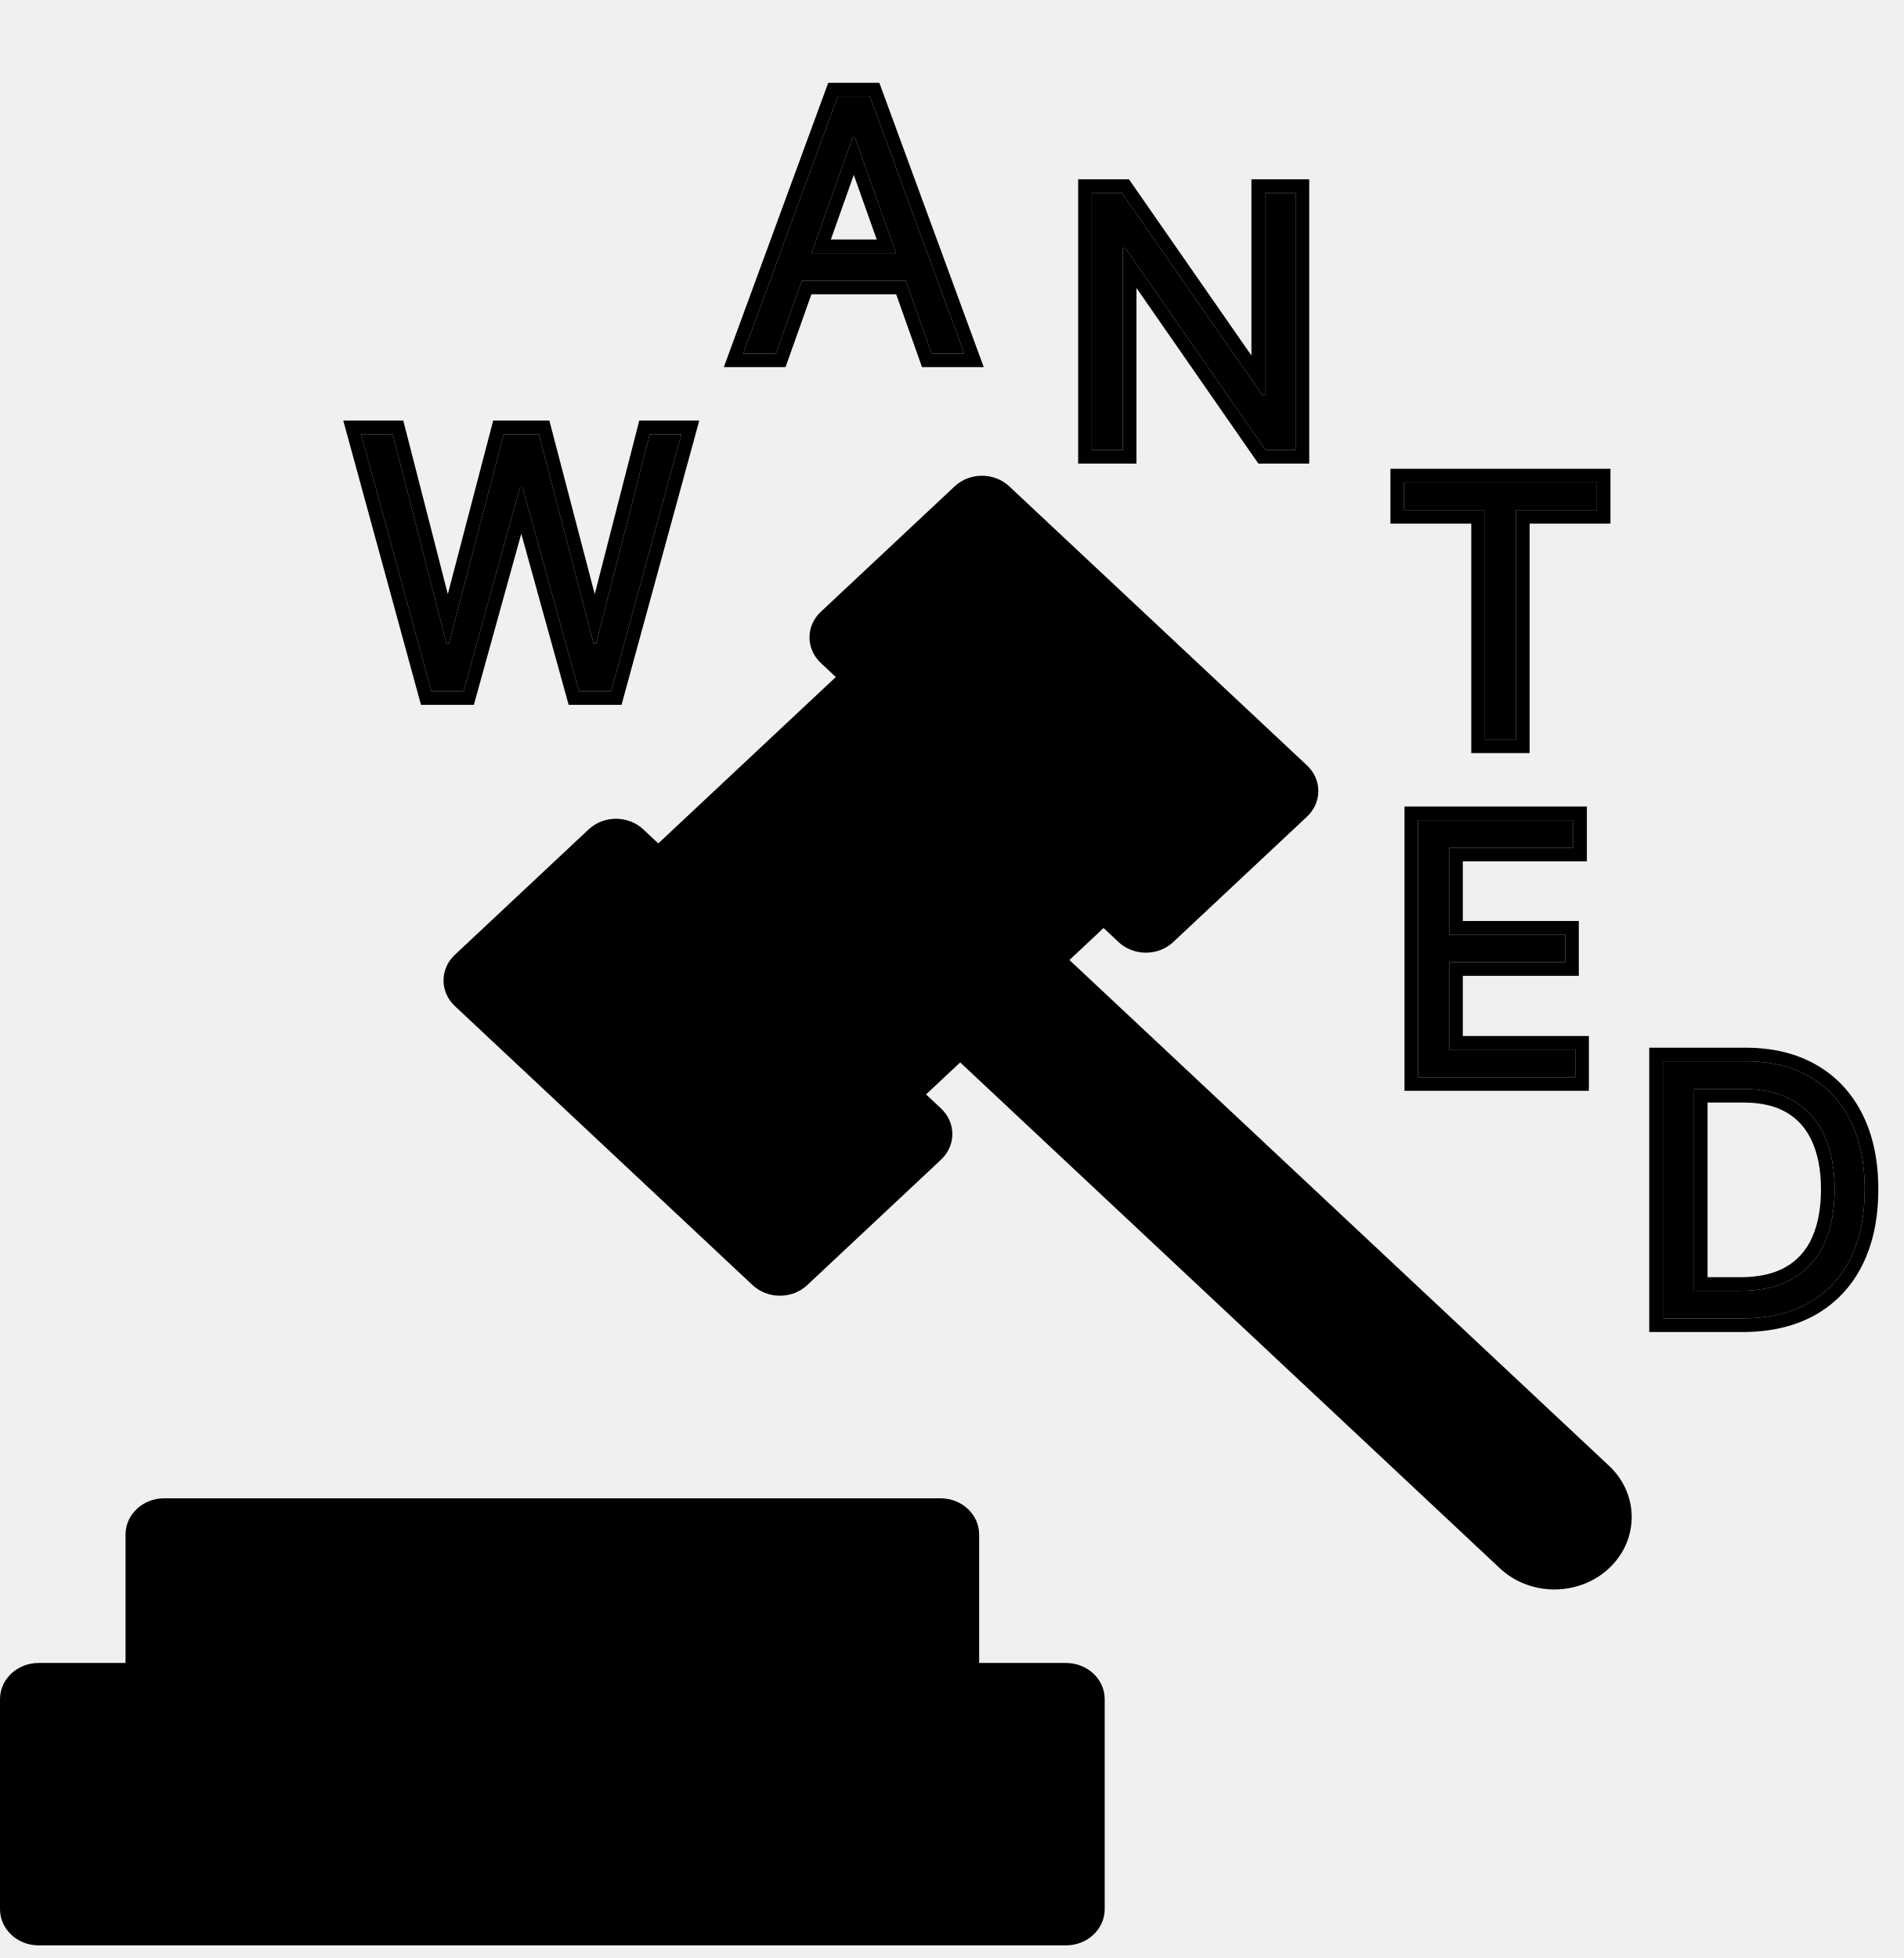
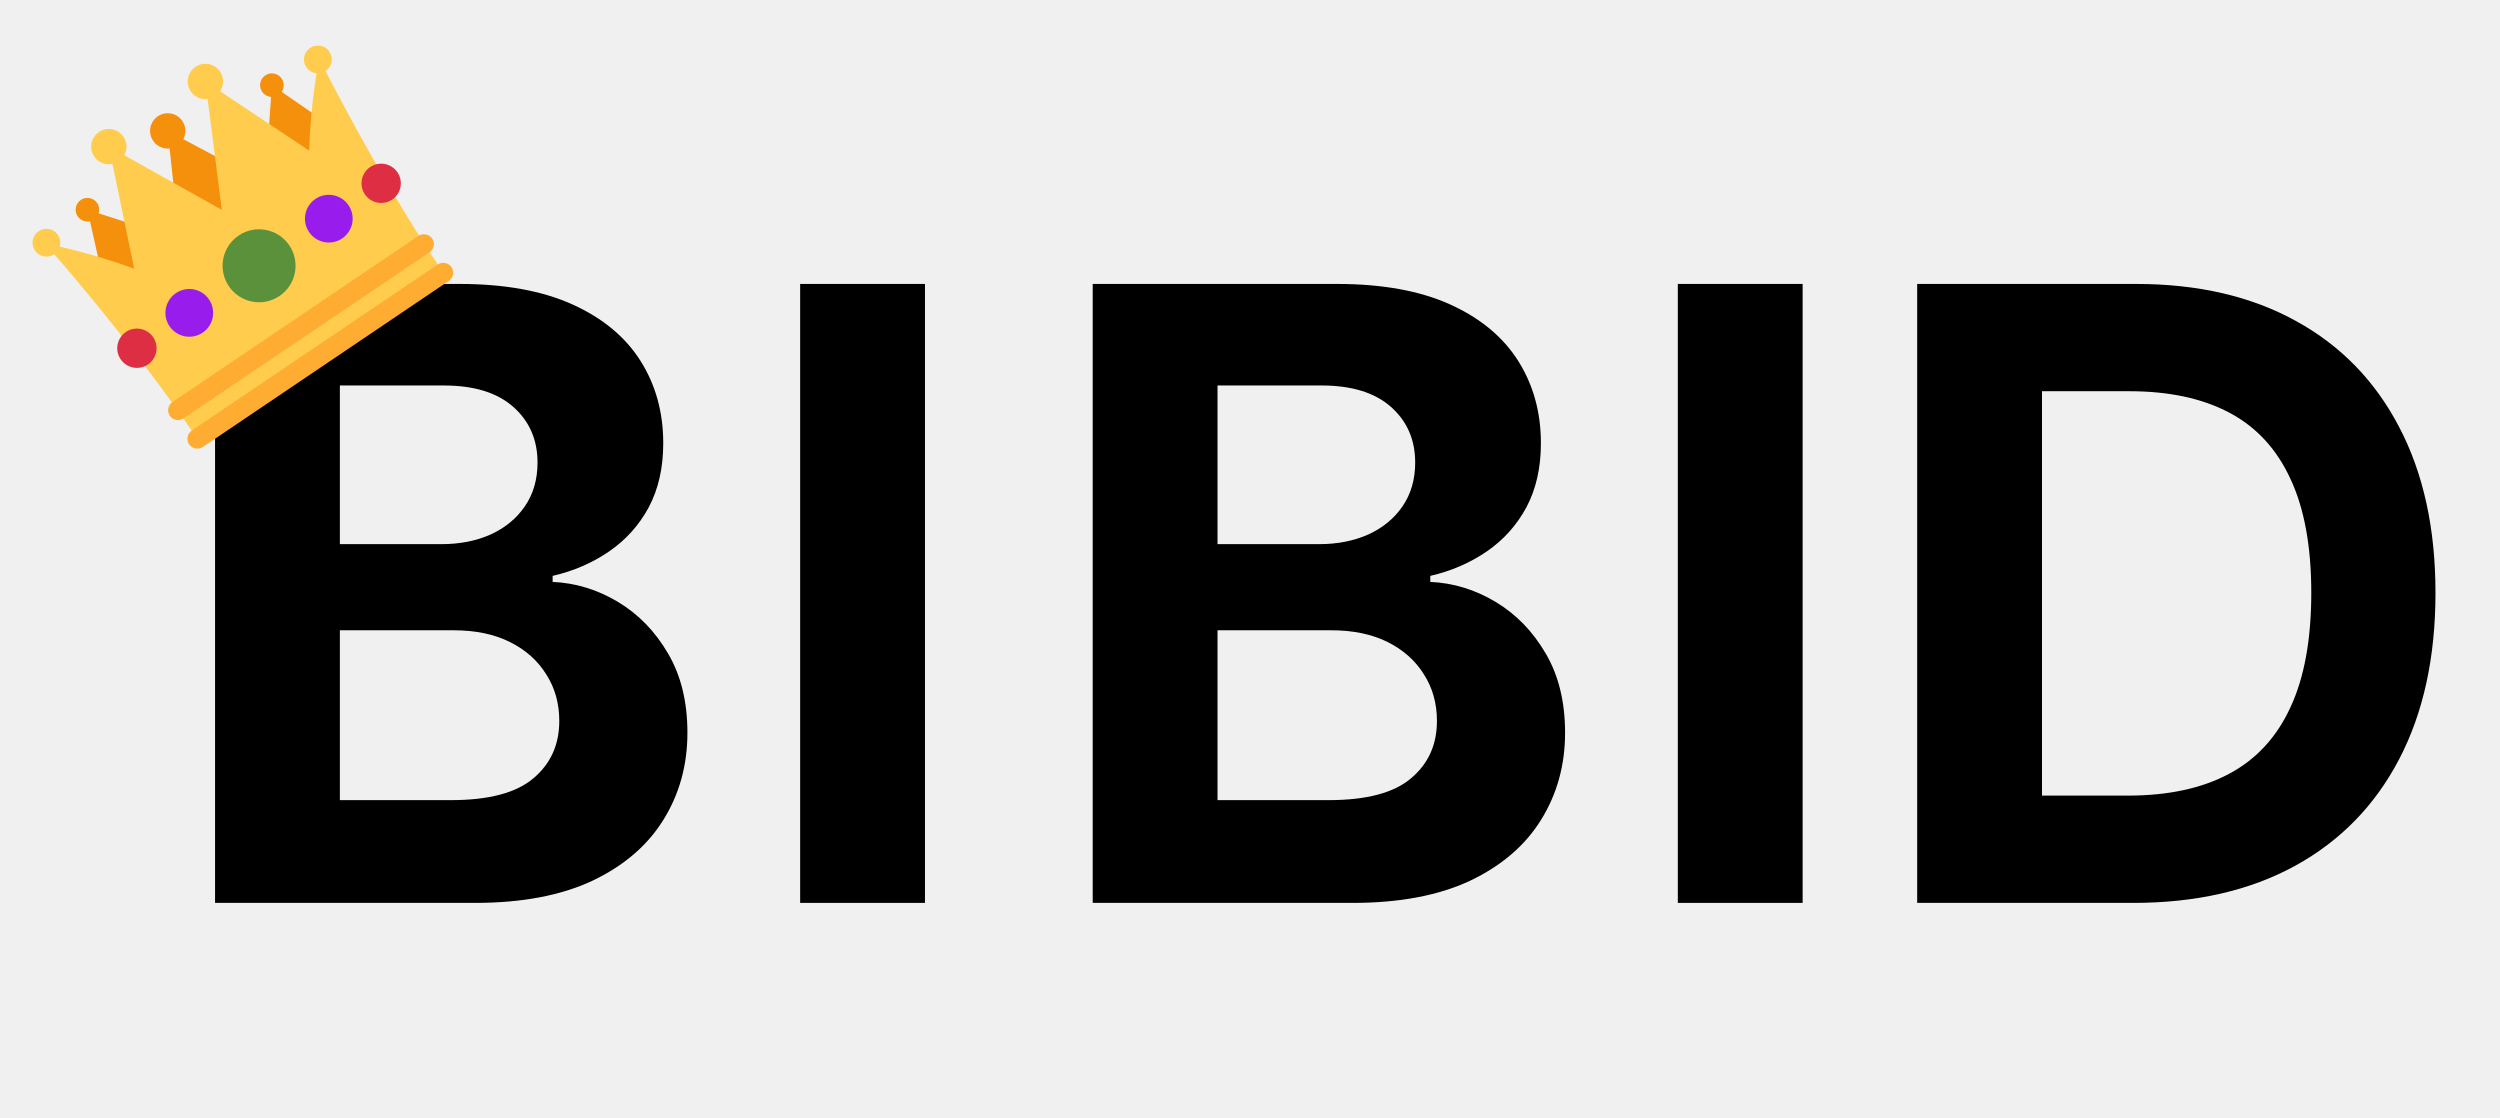
- <svg xmlns="http://www.w3.org/2000/svg" width="70" height="72" viewBox="0 0 70 72" fill="none">
-   <mask id="path-1-outside-1_242_198" maskUnits="userSpaceOnUse" x="12" y="15.419" width="14" height="11" fill="black">
-     <rect fill="white" x="12" y="15.419" width="14" height="11" />
-     <path d="M15.862 25.419L13.277 15.964H14.44L16.416 23.664H16.509L18.521 15.964H19.814L21.827 23.664H21.919L23.895 15.964H25.058L22.473 25.419H21.291L19.204 17.885H19.131L17.044 25.419H15.862Z" />
-   </mask>
-   <path d="M15.862 25.419L13.277 15.964H14.44L16.416 23.664H16.509L18.521 15.964H19.814L21.827 23.664H21.919L23.895 15.964H25.058L22.473 25.419H21.291L19.204 17.885H19.131L17.044 25.419H15.862Z" fill="black" />
-   <path d="M15.862 25.419L15.38 25.551L15.481 25.919H15.862V25.419ZM13.277 15.964V15.464H12.622L12.795 16.096L13.277 15.964ZM14.44 15.964L14.925 15.84L14.828 15.464H14.44V15.964ZM16.416 23.664L15.932 23.789L16.028 24.164H16.416V23.664ZM16.509 23.664V24.164H16.895L16.992 23.791L16.509 23.664ZM18.521 15.964V15.464H18.135L18.038 15.838L18.521 15.964ZM19.814 15.964L20.298 15.838L20.2 15.464H19.814V15.964ZM21.827 23.664L21.343 23.791L21.441 24.164H21.827V23.664ZM21.919 23.664V24.164H22.307L22.403 23.789L21.919 23.664ZM23.895 15.964V15.464H23.507L23.411 15.84L23.895 15.964ZM25.058 15.964L25.541 16.096L25.713 15.464H25.058V15.964ZM22.473 25.419V25.919H22.855L22.955 25.551L22.473 25.419ZM21.291 25.419L20.809 25.552L20.911 25.919H21.291V25.419ZM19.204 17.885L19.686 17.751L19.585 17.385H19.204V17.885ZM19.131 17.885V17.385H18.75L18.649 17.751L19.131 17.885ZM17.044 25.419V25.919H17.424L17.526 25.552L17.044 25.419ZM16.345 25.287L13.759 15.832L12.795 16.096L15.38 25.551L16.345 25.287ZM13.277 16.464H14.44V15.464H13.277V16.464ZM13.956 16.088L15.932 23.789L16.901 23.54L14.925 15.84L13.956 16.088ZM16.416 24.164H16.509V23.164H16.416V24.164ZM16.992 23.791L19.005 16.091L18.038 15.838L16.025 23.538L16.992 23.791ZM18.521 16.464H19.814V15.464H18.521V16.464ZM19.33 16.091L21.343 23.791L22.311 23.538L20.298 15.838L19.33 16.091ZM21.827 24.164H21.919V23.164H21.827V24.164ZM22.403 23.789L24.379 16.088L23.411 15.84L21.435 23.54L22.403 23.789ZM23.895 16.464H25.058V15.464H23.895V16.464ZM24.576 15.832L21.991 25.287L22.955 25.551L25.541 16.096L24.576 15.832ZM22.473 24.919H21.291V25.919H22.473V24.919ZM21.773 25.285L19.686 17.751L18.723 18.018L20.809 25.552L21.773 25.285ZM19.204 17.385H19.131V18.385H19.204V17.385ZM18.649 17.751L16.562 25.285L17.526 25.552L19.613 18.018L18.649 17.751ZM17.044 24.919H15.862V25.919H17.044V24.919Z" fill="black" mask="url(#path-1-outside-1_242_198)" />
-   <mask id="path-3-outside-2_242_198" maskUnits="userSpaceOnUse" x="26" y="3" width="11" height="11" fill="black">
-     <rect fill="white" x="26" y="3" width="11" height="11" />
-     <path d="M28.533 13H27.332L30.804 3.545H31.986L35.457 13H34.257L31.432 5.041H31.358L28.533 13ZM28.976 9.307H33.814V10.322H28.976V9.307Z" />
-   </mask>
-   <path d="M28.533 13H27.332L30.804 3.545H31.986L35.457 13H34.257L31.432 5.041H31.358L28.533 13ZM28.976 9.307H33.814V10.322H28.976V9.307Z" fill="black" />
-   <path d="M28.533 13V13.5H28.886L29.004 13.167L28.533 13ZM27.332 13L26.863 12.828L26.616 13.5H27.332V13ZM30.804 3.545V3.045H30.455L30.335 3.373L30.804 3.545ZM31.986 3.545L32.455 3.373L32.335 3.045H31.986V3.545ZM35.457 13V13.5H36.174L35.927 12.828L35.457 13ZM34.257 13L33.786 13.167L33.904 13.5H34.257V13ZM31.432 5.041L31.903 4.874L31.785 4.541H31.432V5.041ZM31.358 5.041V4.541H31.005L30.887 4.874L31.358 5.041ZM28.976 9.307V8.807H28.476V9.307H28.976ZM33.814 9.307H34.314V8.807H33.814V9.307ZM33.814 10.322V10.822H34.314V10.322H33.814ZM28.976 10.322H28.476V10.822H28.976V10.322ZM28.533 12.5H27.332V13.5H28.533V12.5ZM27.802 13.172L31.273 3.718L30.335 3.373L26.863 12.828L27.802 13.172ZM30.804 4.045H31.986V3.045H30.804V4.045ZM31.516 3.718L34.988 13.172L35.927 12.828L32.455 3.373L31.516 3.718ZM35.457 12.5H34.257V13.5H35.457V12.5ZM34.728 12.833L31.903 4.874L30.961 5.208L33.786 13.167L34.728 12.833ZM31.432 4.541H31.358V5.541H31.432V4.541ZM30.887 4.874L28.061 12.833L29.004 13.167L31.829 5.208L30.887 4.874ZM28.976 9.807H33.814V8.807H28.976V9.807ZM33.314 9.307V10.322H34.314V9.307H33.314ZM33.814 9.822H28.976V10.822H33.814V9.822ZM29.476 10.322V9.307H28.476V10.322H29.476Z" fill="black" mask="url(#path-3-outside-2_242_198)" />
-   <mask id="path-5-outside-3_242_198" maskUnits="userSpaceOnUse" x="39" y="6.548" width="10" height="11" fill="black">
-     <rect fill="white" x="39" y="6.548" width="10" height="11" />
-     <path d="M47.642 7.094V16.548H46.534L41.382 9.125H41.29V16.548H40.145V7.094H41.253L46.423 14.535H46.516V7.094H47.642Z" />
-   </mask>
-   <path d="M47.642 7.094V16.548H46.534L41.382 9.125H41.29V16.548H40.145V7.094H41.253L46.423 14.535H46.516V7.094H47.642Z" fill="black" />
-   <path d="M47.642 7.094H48.142V6.594H47.642V7.094ZM47.642 16.548V17.048H48.142V16.548H47.642ZM46.534 16.548L46.123 16.833L46.273 17.048H46.534V16.548ZM41.382 9.125L41.793 8.84L41.644 8.625H41.382V9.125ZM41.29 9.125V8.625H40.79V9.125H41.29ZM41.29 16.548V17.048H41.79V16.548H41.29ZM40.145 16.548H39.645V17.048H40.145V16.548ZM40.145 7.094V6.594H39.645V7.094H40.145ZM41.253 7.094L41.663 6.808L41.514 6.594H41.253V7.094ZM46.423 14.535L46.013 14.821L46.162 15.035H46.423V14.535ZM46.516 14.535V15.035H47.016V14.535H46.516ZM46.516 7.094V6.594H46.016V7.094H46.516ZM47.142 7.094V16.548H48.142V7.094H47.142ZM47.642 16.048H46.534V17.048H47.642V16.048ZM46.945 16.263L41.793 8.84L40.971 9.41L46.123 16.833L46.945 16.263ZM41.382 8.625H41.29V9.625H41.382V8.625ZM40.79 9.125V16.548H41.79V9.125H40.79ZM41.29 16.048H40.145V17.048H41.29V16.048ZM40.645 16.548V7.094H39.645V16.548H40.645ZM40.145 7.594H41.253V6.594H40.145V7.594ZM40.842 7.379L46.013 14.821L46.834 14.25L41.663 6.808L40.842 7.379ZM46.423 15.035H46.516V14.035H46.423V15.035ZM47.016 14.535V7.094H46.016V14.535H47.016ZM46.516 7.594H47.642V6.594H46.516V7.594Z" fill="black" mask="url(#path-5-outside-3_242_198)" />
-   <mask id="path-7-outside-4_242_198" maskUnits="userSpaceOnUse" x="51" y="17.193" width="9" height="11" fill="black">
-     <rect fill="white" x="51" y="17.193" width="9" height="11" />
-     <path d="M51.628 18.754V17.738H58.719V18.754H55.746V27.193H54.601V18.754H51.628Z" />
-   </mask>
-   <path d="M51.628 18.754V17.738H58.719V18.754H55.746V27.193H54.601V18.754H51.628Z" fill="black" />
-   <path d="M51.628 18.754H51.128V19.254H51.628V18.754ZM51.628 17.738V17.238H51.128V17.738H51.628ZM58.719 17.738H59.219V17.238H58.719V17.738ZM58.719 18.754V19.254H59.219V18.754H58.719ZM55.746 18.754V18.254H55.246V18.754H55.746ZM55.746 27.193V27.693H56.246V27.193H55.746ZM54.601 27.193H54.101V27.693H54.601V27.193ZM54.601 18.754H55.101V18.254H54.601V18.754ZM52.128 18.754V17.738H51.128V18.754H52.128ZM51.628 18.238H58.719V17.238H51.628V18.238ZM58.219 17.738V18.754H59.219V17.738H58.219ZM58.719 18.254H55.746V19.254H58.719V18.254ZM55.246 18.754V27.193H56.246V18.754H55.246ZM55.746 26.693H54.601V27.693H55.746V26.693ZM55.101 27.193V18.754H54.101V27.193H55.101ZM54.601 18.254H51.628V19.254H54.601V18.254Z" fill="black" mask="url(#path-7-outside-4_242_198)" />
-   <mask id="path-9-outside-5_242_198" maskUnits="userSpaceOnUse" x="51" y="29.611" width="8" height="11" fill="black">
-     <rect fill="white" x="51" y="29.611" width="8" height="11" />
-     <path d="M52.145 39.611V30.157H57.851V31.172H53.29V34.367H57.555V35.383H53.29V38.596H57.925V39.611H52.145Z" />
-   </mask>
-   <path d="M52.145 39.611V30.157H57.851V31.172H53.29V34.367H57.555V35.383H53.29V38.596H57.925V39.611H52.145Z" fill="black" />
-   <path d="M52.145 39.611H51.645V40.111H52.145V39.611ZM52.145 30.157V29.657H51.645V30.157H52.145ZM57.851 30.157H58.351V29.657H57.851V30.157ZM57.851 31.172V31.672H58.351V31.172H57.851ZM53.29 31.172V30.672H52.79V31.172H53.29ZM53.29 34.367H52.79V34.867H53.29V34.367ZM57.555 34.367H58.055V33.867H57.555V34.367ZM57.555 35.383V35.883H58.055V35.383H57.555ZM53.29 35.383V34.883H52.79V35.383H53.29ZM53.29 38.596H52.79V39.096H53.29V38.596ZM57.925 38.596H58.425V38.096H57.925V38.596ZM57.925 39.611V40.111H58.425V39.611H57.925ZM52.645 39.611V30.157H51.645V39.611H52.645ZM52.145 30.657H57.851V29.657H52.145V30.657ZM57.351 30.157V31.172H58.351V30.157H57.351ZM57.851 30.672H53.29V31.672H57.851V30.672ZM52.79 31.172V34.367H53.79V31.172H52.79ZM53.29 34.867H57.555V33.867H53.29V34.867ZM57.055 34.367V35.383H58.055V34.367H57.055ZM57.555 34.883H53.29V35.883H57.555V34.883ZM52.79 35.383V38.596H53.79V35.383H52.79ZM53.29 39.096H57.925V38.096H53.29V39.096ZM57.425 38.596V39.611H58.425V38.596H57.425ZM57.925 39.111H52.145V40.111H57.925V39.111Z" fill="black" mask="url(#path-9-outside-5_242_198)" />
-   <mask id="path-11-outside-6_242_198" maskUnits="userSpaceOnUse" x="60" y="38.482" width="10" height="11" fill="black">
-     <rect fill="white" x="60" y="38.482" width="10" height="11" />
-     <path d="M64.062 48.482H61.145V39.027H64.192C65.109 39.027 65.894 39.217 66.546 39.595C67.199 39.971 67.699 40.511 68.046 41.216C68.394 41.917 68.568 42.758 68.568 43.736C68.568 44.721 68.393 45.569 68.042 46.28C67.691 46.988 67.18 47.532 66.509 47.914C65.838 48.293 65.023 48.482 64.062 48.482ZM62.29 47.466H63.989C64.77 47.466 65.418 47.316 65.932 47.014C66.446 46.712 66.829 46.283 67.082 45.726C67.334 45.169 67.46 44.506 67.46 43.736C67.46 42.973 67.336 42.316 67.086 41.765C66.837 41.211 66.465 40.786 65.969 40.491C65.474 40.192 64.856 40.043 64.118 40.043H62.29V47.466Z" />
-   </mask>
-   <path d="M64.062 48.482H61.145V39.027H64.192C65.109 39.027 65.894 39.217 66.546 39.595C67.199 39.971 67.699 40.511 68.046 41.216C68.394 41.917 68.568 42.758 68.568 43.736C68.568 44.721 68.393 45.569 68.042 46.28C67.691 46.988 67.18 47.532 66.509 47.914C65.838 48.293 65.023 48.482 64.062 48.482ZM62.29 47.466H63.989C64.77 47.466 65.418 47.316 65.932 47.014C66.446 46.712 66.829 46.283 67.082 45.726C67.334 45.169 67.46 44.506 67.46 43.736C67.46 42.973 67.336 42.316 67.086 41.765C66.837 41.211 66.465 40.786 65.969 40.491C65.474 40.192 64.856 40.043 64.118 40.043H62.29V47.466Z" fill="black" />
-   <path d="M61.145 48.482H60.645V48.982H61.145V48.482ZM61.145 39.027V38.527H60.645V39.027H61.145ZM66.546 39.595L66.295 40.028L66.297 40.029L66.546 39.595ZM68.046 41.216L67.598 41.437L67.599 41.438L68.046 41.216ZM68.042 46.28L68.49 46.502L68.49 46.501L68.042 46.28ZM66.509 47.914L66.755 48.35L66.756 48.349L66.509 47.914ZM62.29 47.466H61.79V47.966H62.29V47.466ZM65.932 47.014L65.679 46.583L65.932 47.014ZM67.086 41.765L66.63 41.97L66.631 41.971L67.086 41.765ZM65.969 40.491L65.711 40.919L65.713 40.92L65.969 40.491ZM62.29 40.043V39.543H61.79V40.043H62.29ZM64.062 47.982H61.145V48.982H64.062V47.982ZM61.645 48.482V39.027H60.645V48.482H61.645ZM61.145 39.527H64.192V38.527H61.145V39.527ZM64.192 39.527C65.04 39.527 65.734 39.702 66.295 40.028L66.797 39.163C66.053 38.731 65.178 38.527 64.192 38.527V39.527ZM66.297 40.029C66.859 40.352 67.292 40.817 67.598 41.437L68.495 40.994C68.105 40.205 67.538 39.589 66.796 39.162L66.297 40.029ZM67.599 41.438C67.905 42.055 68.068 42.816 68.068 43.736H69.068C69.068 42.699 68.884 41.779 68.495 40.994L67.599 41.438ZM68.068 43.736C68.068 44.663 67.903 45.431 67.594 46.059L68.49 46.501C68.882 45.707 69.068 44.78 69.068 43.736H68.068ZM67.594 46.058C67.286 46.679 66.844 47.148 66.262 47.48L66.756 48.349C67.516 47.917 68.096 47.297 68.49 46.502L67.594 46.058ZM66.263 47.479C65.684 47.806 64.958 47.982 64.062 47.982V48.982C65.088 48.982 65.993 48.78 66.755 48.35L66.263 47.479ZM62.29 47.966H63.989V46.966H62.29V47.966ZM63.989 47.966C64.832 47.966 65.574 47.804 66.185 47.445L65.679 46.583C65.262 46.827 64.708 46.966 63.989 46.966V47.966ZM66.185 47.445C66.791 47.09 67.243 46.581 67.537 45.932L66.626 45.52C66.415 45.985 66.102 46.335 65.679 46.583L66.185 47.445ZM67.537 45.932C67.825 45.296 67.96 44.559 67.96 43.736H66.96C66.96 44.452 66.843 45.042 66.626 45.52L67.537 45.932ZM67.96 43.736C67.96 42.92 67.827 42.189 67.542 41.559L66.631 41.971C66.844 42.443 66.96 43.026 66.96 43.736H67.96ZM67.542 41.56C67.253 40.918 66.814 40.412 66.225 40.061L65.713 40.92C66.116 41.16 66.421 41.504 66.63 41.97L67.542 41.56ZM66.227 40.062C65.635 39.706 64.923 39.543 64.118 39.543V40.543C64.79 40.543 65.312 40.679 65.711 40.919L66.227 40.062ZM64.118 39.543H62.29V40.543H64.118V39.543ZM61.79 40.043V47.466H62.79V40.043H61.79Z" fill="black" mask="url(#path-11-outside-6_242_198)" />
-   <path d="M39.2 61.151H36.005V56.428C36.005 55.692 35.369 55.096 34.585 55.096H6.036C5.252 55.096 4.616 55.692 4.616 56.428V61.151H1.42C0.636 61.151 0 61.747 0 62.482V70.204C0 70.939 0.636 71.535 1.42 71.535H39.2C39.985 71.535 40.621 70.939 40.621 70.204V62.482C40.621 61.747 39.985 61.151 39.2 61.151Z" fill="black" />
-   <path d="M59.168 53.902L39.325 35.302L40.58 34.125L41.131 34.642C41.686 35.162 42.586 35.162 43.14 34.642L48.061 30.029C48.615 29.51 48.616 28.667 48.061 28.147L37.112 17.884C36.558 17.364 35.658 17.364 35.104 17.884L30.183 22.497C29.628 23.016 29.628 23.859 30.183 24.379L30.734 24.896L24.206 31.015L23.655 30.498C23.1 29.978 22.201 29.978 21.646 30.498L16.725 35.111C16.17 35.631 16.17 36.474 16.725 36.994L27.674 47.257C28.229 47.776 29.128 47.776 29.682 47.257L34.603 42.644C35.158 42.124 35.158 41.281 34.603 40.761L34.052 40.244L35.307 39.067L55.151 57.668C56.26 58.708 58.058 58.708 59.168 57.668C60.277 56.628 60.277 54.942 59.168 53.902Z" fill="black" />
+ <svg xmlns="http://www.w3.org/2000/svg" width="94" height="42" viewBox="0 0 94 42" fill="none">
+   <path d="M8.086 33.949V10.676H17.268C18.972 10.676 20.393 10.934 21.529 11.449C22.665 11.964 23.518 12.672 24.086 13.574C24.654 14.475 24.938 15.505 24.938 16.665C24.938 17.589 24.756 18.392 24.393 19.074C24.029 19.748 23.533 20.301 22.904 20.733C22.275 21.165 21.567 21.471 20.779 21.653V21.88C21.643 21.918 22.461 22.168 23.233 22.63C24.006 23.093 24.635 23.74 25.12 24.574C25.605 25.399 25.847 26.392 25.847 27.551C25.847 28.771 25.544 29.865 24.938 30.835C24.34 31.797 23.449 32.559 22.268 33.119C21.086 33.672 19.616 33.949 17.858 33.949H8.086ZM12.779 30.085H16.961C18.378 30.085 19.408 29.812 20.052 29.267C20.703 28.721 21.029 28.002 21.029 27.108C21.029 26.449 20.866 25.865 20.54 25.358C20.222 24.843 19.768 24.437 19.177 24.142C18.586 23.846 17.881 23.699 17.063 23.699H12.779V30.085ZM12.779 20.46H16.597C17.287 20.46 17.904 20.339 18.449 20.096C18.995 19.846 19.423 19.494 19.733 19.04C20.052 18.577 20.211 18.028 20.211 17.392C20.211 16.536 19.908 15.839 19.302 15.301C18.696 14.763 17.824 14.494 16.688 14.494H12.779V20.46Z" fill="black" />
+   <path d="M34.779 10.676V33.949H30.086V10.676H34.779Z" fill="black" />
+   <path d="M41.086 33.949V10.676H50.268C51.972 10.676 53.393 10.934 54.529 11.449C55.665 11.964 56.518 12.672 57.086 13.574C57.654 14.475 57.938 15.505 57.938 16.665C57.938 17.589 57.756 18.392 57.393 19.074C57.029 19.748 56.533 20.301 55.904 20.733C55.275 21.165 54.567 21.471 53.779 21.653V21.88C54.643 21.918 55.461 22.168 56.233 22.63C57.006 23.093 57.635 23.74 58.12 24.574C58.605 25.399 58.847 26.392 58.847 27.551C58.847 28.771 58.544 29.865 57.938 30.835C57.34 31.797 56.449 32.559 55.268 33.119C54.086 33.672 52.616 33.949 50.858 33.949H41.086ZM45.779 30.085H49.961C51.377 30.085 52.408 29.812 53.052 29.267C53.703 28.721 54.029 28.002 54.029 27.108C54.029 26.449 53.866 25.865 53.54 25.358C53.222 24.843 52.768 24.437 52.177 24.142C51.586 23.846 50.881 23.699 50.063 23.699H45.779V30.085ZM45.779 20.46H49.597C50.287 20.46 50.904 20.339 51.449 20.096C51.995 19.846 52.423 19.494 52.733 19.04C53.052 18.577 53.211 18.028 53.211 17.392C53.211 16.536 52.908 15.839 52.302 15.301C51.696 14.763 50.824 14.494 49.688 14.494H45.779V20.46Z" fill="black" />
+   <path d="M67.779 10.676V33.949H63.086V10.676H67.779Z" fill="black" />
+   <path d="M80.211 33.949H72.086V10.676H80.313C82.646 10.676 84.654 11.142 86.336 12.074C88.018 12.998 89.309 14.327 90.211 16.062C91.12 17.797 91.574 19.873 91.574 22.29C91.574 24.714 91.12 26.797 90.211 28.54C89.302 30.282 87.999 31.619 86.302 32.551C84.605 33.483 82.574 33.949 80.211 33.949ZM76.779 29.915H80.006C81.521 29.915 82.79 29.642 83.813 29.096C84.836 28.551 85.605 27.718 86.12 26.596C86.643 25.475 86.904 24.04 86.904 22.29C86.904 20.547 86.643 19.119 86.12 18.005C85.605 16.884 84.84 16.055 83.824 15.517C82.809 14.979 81.555 14.71 80.063 14.71H76.779V29.915Z" fill="black" />
+   <path d="M7.55 9.262L3.288 7.885L4.113 11.582L7.55 9.262Z" fill="#F4900C" />
+   <path d="M6.307 4.921L6.863 10.106L10.909 7.375L6.307 4.921Z" fill="#F4900C" />
+   <path d="M9.908 7.67L10.224 3.202L13.345 5.35L9.908 7.67Z" fill="#F4900C" />
+   <path d="M11.626 5.665L7.723 3.063L8.339 7.884L8.337 7.886L8.334 7.887L4.093 5.513L5.047 10.106C3.174 9.415 1.694 9.162 1.694 9.162C1.694 9.162 4.869 12.721 7.419 16.498L16.668 10.254C14.118 6.477 12.003 2.202 12.003 2.202C12.003 2.202 11.685 3.669 11.626 5.665Z" fill="#FFCC4D" />
+   <path d="M10.509 11.13C11.136 10.706 11.302 9.853 10.878 9.226C10.454 8.598 9.601 8.432 8.973 8.856C8.345 9.28 8.18 10.133 8.604 10.761C9.028 11.389 9.881 11.554 10.509 11.13Z" fill="#5C913B" />
+   <path d="M12.865 8.966C13.276 8.689 13.384 8.131 13.107 7.721C12.83 7.31 12.272 7.202 11.861 7.479C11.451 7.756 11.342 8.314 11.62 8.725C11.897 9.135 12.455 9.243 12.865 8.966Z" fill="#981CEB" />
+   <path d="M14.746 7.505C15.084 7.277 15.173 6.818 14.944 6.48C14.716 6.141 14.257 6.052 13.919 6.281C13.581 6.509 13.492 6.968 13.72 7.306C13.948 7.644 14.408 7.733 14.746 7.505Z" fill="#DD2E44" />
+   <path d="M7.62 12.508C8.03 12.23 8.139 11.673 7.861 11.262C7.584 10.851 7.026 10.743 6.616 11.021C6.205 11.298 6.097 11.855 6.374 12.266C6.651 12.677 7.209 12.785 7.62 12.508Z" fill="#981CEB" />
+   <path d="M5.561 13.706C5.899 13.478 5.988 13.019 5.76 12.68C5.532 12.342 5.072 12.253 4.734 12.482C4.396 12.71 4.307 13.169 4.535 13.507C4.764 13.845 5.223 13.934 5.561 13.706Z" fill="#DD2E44" />
+   <path d="M16.875 10.562L7.627 16.806C7.545 16.861 7.445 16.881 7.348 16.863C7.251 16.844 7.166 16.788 7.11 16.706C7.055 16.624 7.035 16.524 7.054 16.427C7.072 16.33 7.129 16.244 7.211 16.189L16.459 9.945C16.541 9.89 16.641 9.87 16.738 9.888C16.835 9.907 16.92 9.964 16.976 10.046C17.031 10.127 17.051 10.228 17.032 10.324C17.014 10.421 16.957 10.507 16.875 10.562ZM16.15 9.487L6.901 15.731C6.82 15.786 6.719 15.807 6.622 15.788C6.526 15.769 6.44 15.713 6.385 15.631C6.33 15.549 6.309 15.449 6.328 15.352C6.347 15.255 6.403 15.17 6.485 15.115L15.733 8.871C15.815 8.815 15.916 8.795 16.012 8.814C16.109 8.833 16.195 8.889 16.25 8.971C16.305 9.053 16.326 9.153 16.307 9.25C16.288 9.347 16.232 9.432 16.15 9.487Z" fill="#FFAC33" />
+   <path d="M2.038 9.56C2.278 9.399 2.341 9.073 2.179 8.834C2.018 8.594 1.692 8.531 1.453 8.693C1.213 8.854 1.15 9.18 1.312 9.419C1.474 9.659 1.799 9.722 2.038 9.56Z" fill="#FFCC4D" />
+   <path d="M3.536 8.252C3.738 8.115 3.792 7.839 3.655 7.636C3.518 7.433 3.242 7.38 3.039 7.517C2.836 7.654 2.783 7.93 2.92 8.133C3.057 8.336 3.333 8.389 3.536 8.252Z" fill="#F4900C" />
+   <path d="M4.464 6.063C4.768 5.858 4.848 5.446 4.643 5.142C4.438 4.838 4.026 4.758 3.722 4.963C3.418 5.168 3.338 5.581 3.543 5.885C3.748 6.188 4.161 6.268 4.464 6.063Z" fill="#FFCC4D" />
+   <path d="M12.245 2.67C12.484 2.508 12.547 2.183 12.385 1.943C12.224 1.703 11.898 1.64 11.659 1.802C11.419 1.964 11.356 2.289 11.518 2.529C11.68 2.768 12.005 2.831 12.245 2.67Z" fill="#FFCC4D" />
+   <path d="M10.472 3.569C10.675 3.432 10.728 3.157 10.591 2.954C10.454 2.751 10.178 2.697 9.975 2.834C9.772 2.971 9.719 3.247 9.856 3.45C9.993 3.653 10.269 3.706 10.472 3.569Z" fill="#F4900C" />
+   <path d="M8.094 3.613C8.398 3.408 8.478 2.996 8.273 2.692C8.067 2.388 7.655 2.308 7.351 2.513C7.048 2.718 6.968 3.131 7.173 3.434C7.378 3.738 7.79 3.818 8.094 3.613Z" fill="#FFCC4D" />
+   <path d="M6.678 5.471C6.982 5.266 7.062 4.854 6.857 4.55C6.652 4.246 6.239 4.166 5.936 4.371C5.632 4.577 5.552 4.989 5.757 5.293C5.962 5.597 6.375 5.677 6.678 5.471Z" fill="#F4900C" />
</svg>
